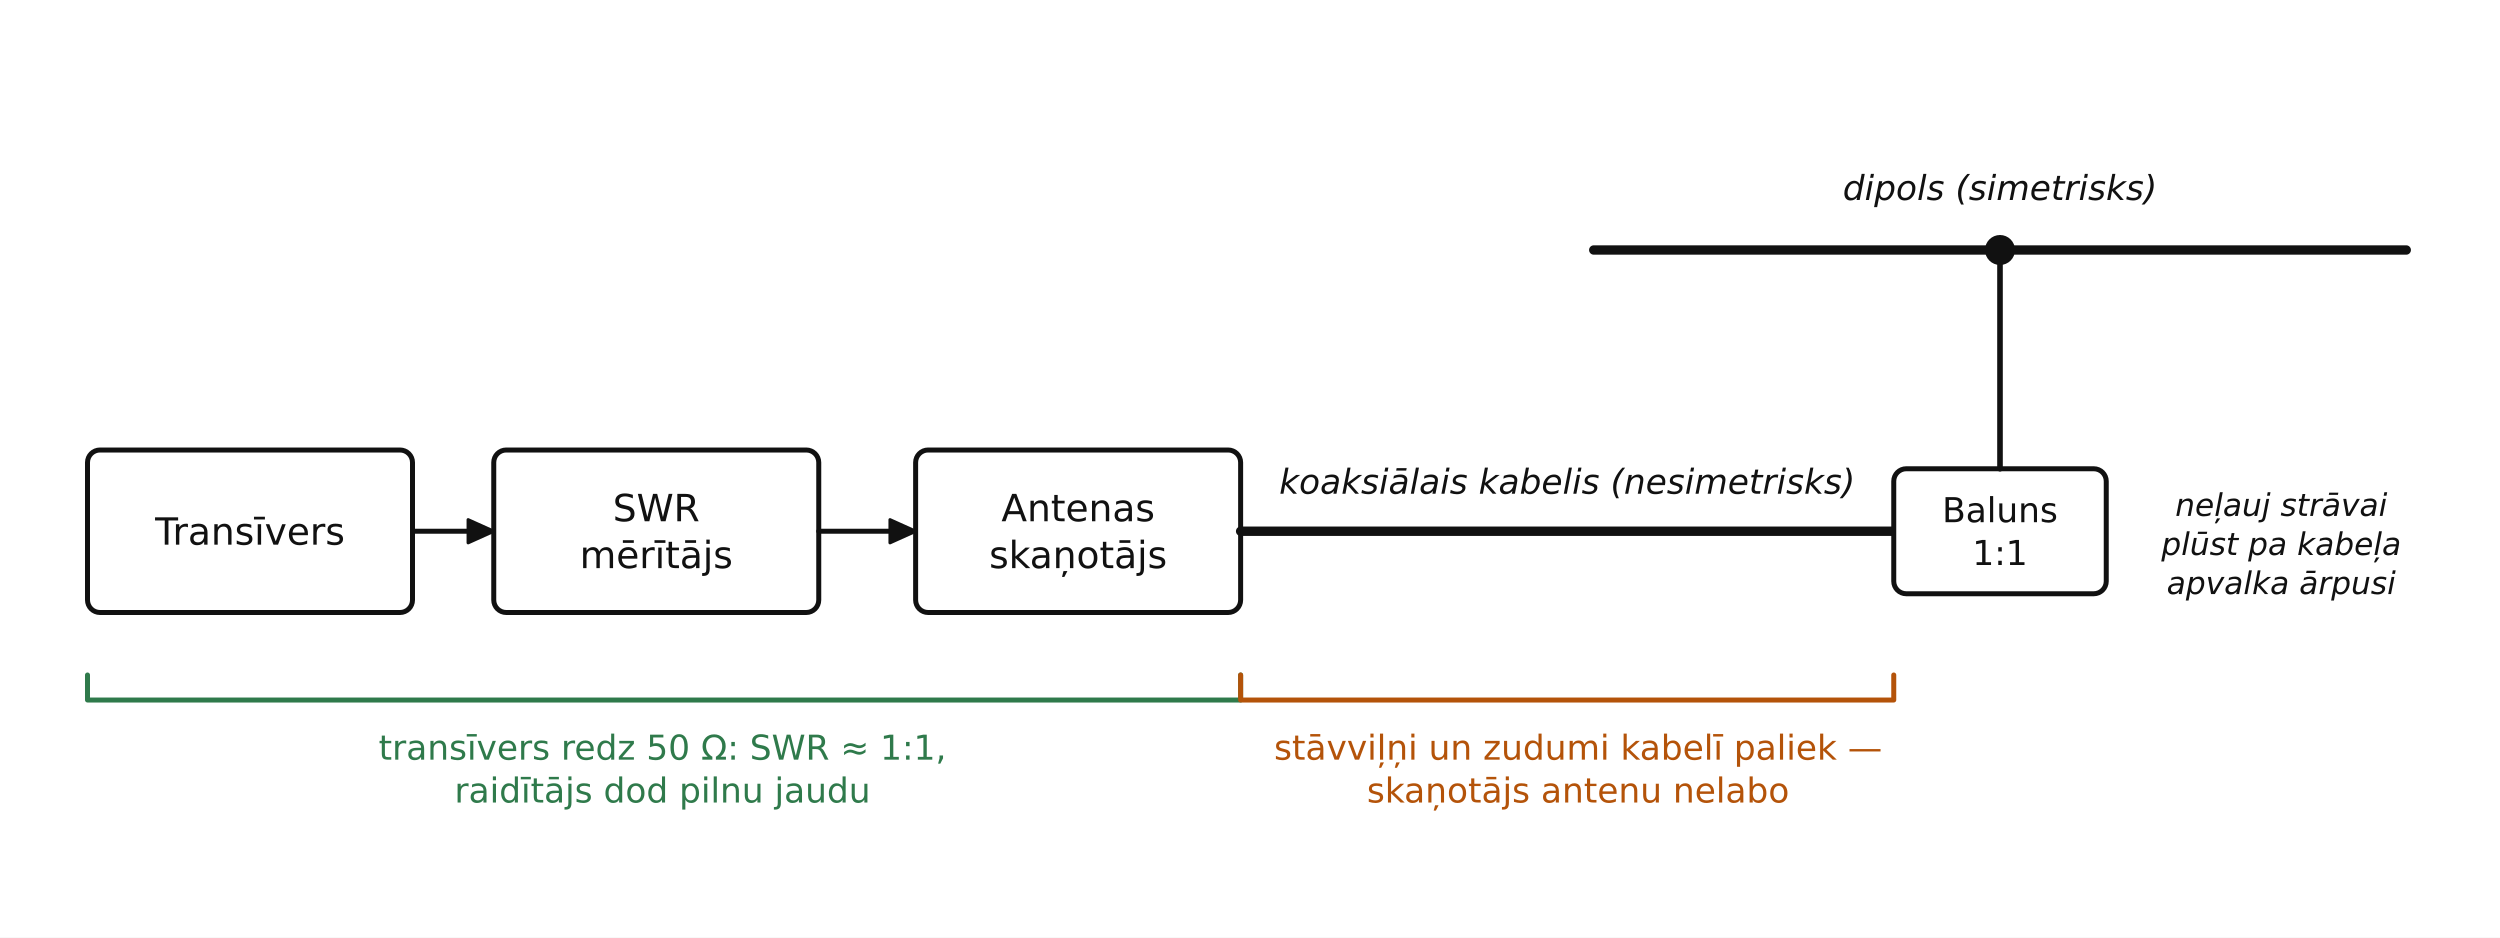
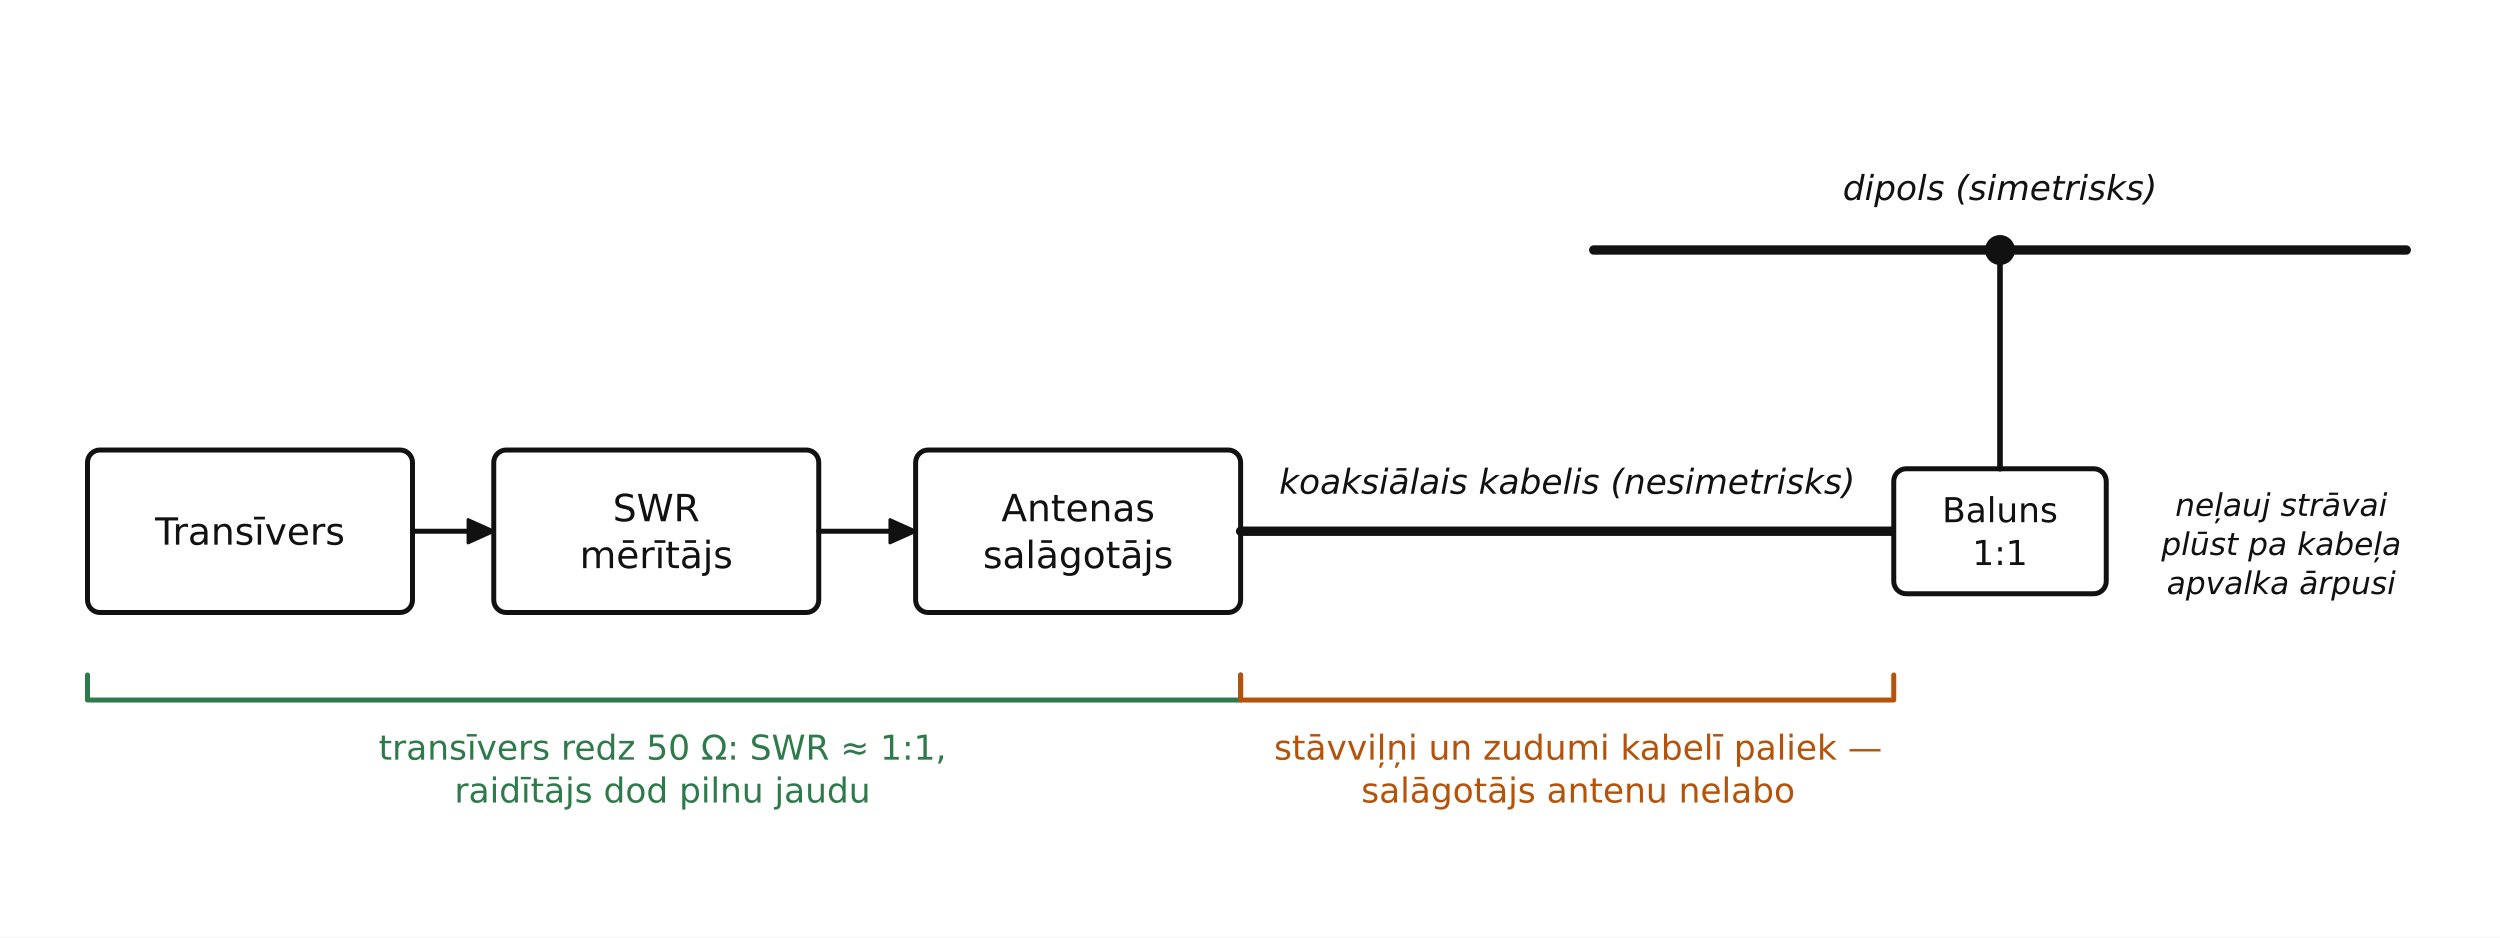
<svg xmlns="http://www.w3.org/2000/svg" viewBox="0 0 800 300" width="800" height="300" font-family="DejaVu Sans, Arial, Helvetica, sans-serif">
  <rect x="0" y="0" width="800" height="300" fill="white" />
  <rect x="28.0" y="144.0" width="104.0" height="52.0" rx="4" fill="white" stroke="#111111" stroke-width="1.6" />
  <text x="80.0" y="174.3" text-anchor="middle" font-size="12" fill="#111111">Transīvers</text>
  <rect x="158.0" y="144.0" width="104.0" height="52.0" rx="4" fill="white" stroke="#111111" stroke-width="1.6" />
  <text x="210.0" y="166.8" text-anchor="middle" font-size="12" fill="#111111">SWR</text>
  <text x="210.0" y="181.8" text-anchor="middle" font-size="12" fill="#111111">mērītājs</text>
  <rect x="293.0" y="144.0" width="104.0" height="52.0" rx="4" fill="white" stroke="#111111" stroke-width="1.6" />
  <text x="345.0" y="166.8" text-anchor="middle" font-size="12" fill="#111111">Antenas</text>
-   <text x="345.0" y="181.8" text-anchor="middle" font-size="12" fill="#111111">skaņotājs</text>
+   <text x="345.0" y="181.8" text-anchor="middle" font-size="12" fill="#111111">salāgotājs</text>
  <line x1="132.0" y1="170.0" x2="152.6" y2="170.0" stroke="#111111" stroke-width="1.6" stroke-linecap="round" />
  <polygon points="158.0,170.0 149.8,173.7 149.8,166.3" fill="#111111" stroke="#111111" stroke-width="1" stroke-linejoin="round" stroke-linecap="round" />
  <line x1="262.0" y1="170.0" x2="287.6" y2="170.0" stroke="#111111" stroke-width="1.6" stroke-linecap="round" />
  <polygon points="293.0,170.0 284.8,173.7 284.8,166.3" fill="#111111" stroke="#111111" stroke-width="1" stroke-linejoin="round" stroke-linecap="round" />
  <line x1="397.0" y1="170.0" x2="606.0" y2="170.0" stroke="#111111" stroke-width="3" stroke-linecap="round" />
  <text x="501.5" y="158.0" text-anchor="middle" font-size="11" fill="#111111" font-style="italic">koaksiālais kabelis (nesimetrisks)</text>
  <rect x="606.0" y="150.0" width="68.0" height="40.0" rx="4" fill="white" stroke="#111111" stroke-width="1.6" />
  <text x="640.0" y="167.1" text-anchor="middle" font-size="11" fill="#111111">Baluns</text>
  <text x="640.0" y="180.8" text-anchor="middle" font-size="11" fill="#111111">1:1</text>
  <line x1="640.0" y1="150.0" x2="640.0" y2="80.0" stroke="#111111" stroke-width="1.8" stroke-linecap="round" />
  <line x1="510.0" y1="80.0" x2="770.0" y2="80.0" stroke="#111111" stroke-width="3" stroke-linecap="round" />
  <circle cx="640.0" cy="80.0" r="4.0" fill="#111111" stroke="#111111" stroke-width="1.6" />
  <text x="640.0" y="64.0" text-anchor="middle" font-size="11" fill="#111111" font-style="italic">dipols (simetrisks)</text>
  <polyline points="28.0,216.0 28.0,224.0 397.0,224.0 397.0,216.0" fill="none" stroke="#2f7a4b" stroke-width="1.6" stroke-linejoin="round" stroke-linecap="round" />
  <text x="212.0" y="243.1" text-anchor="middle" font-size="11" fill="#2f7a4b">transīvers redz 50 Ω: SWR ≈ 1:1,</text>
  <text x="212.0" y="256.8" text-anchor="middle" font-size="11" fill="#2f7a4b">raidītājs dod pilnu jaudu</text>
  <polyline points="397.0,216.0 397.0,224.0 606.0,224.0 606.0,216.0" fill="none" stroke="#b45309" stroke-width="1.6" stroke-linejoin="round" stroke-linecap="round" />
  <text x="505.0" y="243.1" text-anchor="middle" font-size="11" fill="#b45309">stāvviļņi un zudumi kabelī paliek —</text>
-   <text x="505.0" y="256.8" text-anchor="middle" font-size="11" fill="#b45309">skaņotājs antenu nelabo</text>
+   <text x="505.0" y="256.8" text-anchor="middle" font-size="11" fill="#b45309">salāgotājs antenu nelabo</text>
  <text x="730.0" y="165.1" text-anchor="middle" font-size="10" fill="#111111" font-style="italic">neļauj strāvai</text>
  <text x="730.0" y="177.6" text-anchor="middle" font-size="10" fill="#111111" font-style="italic">plūst pa kabeļa</text>
  <text x="730.0" y="190.1" text-anchor="middle" font-size="10" fill="#111111" font-style="italic">apvalka ārpusi</text>
</svg>
